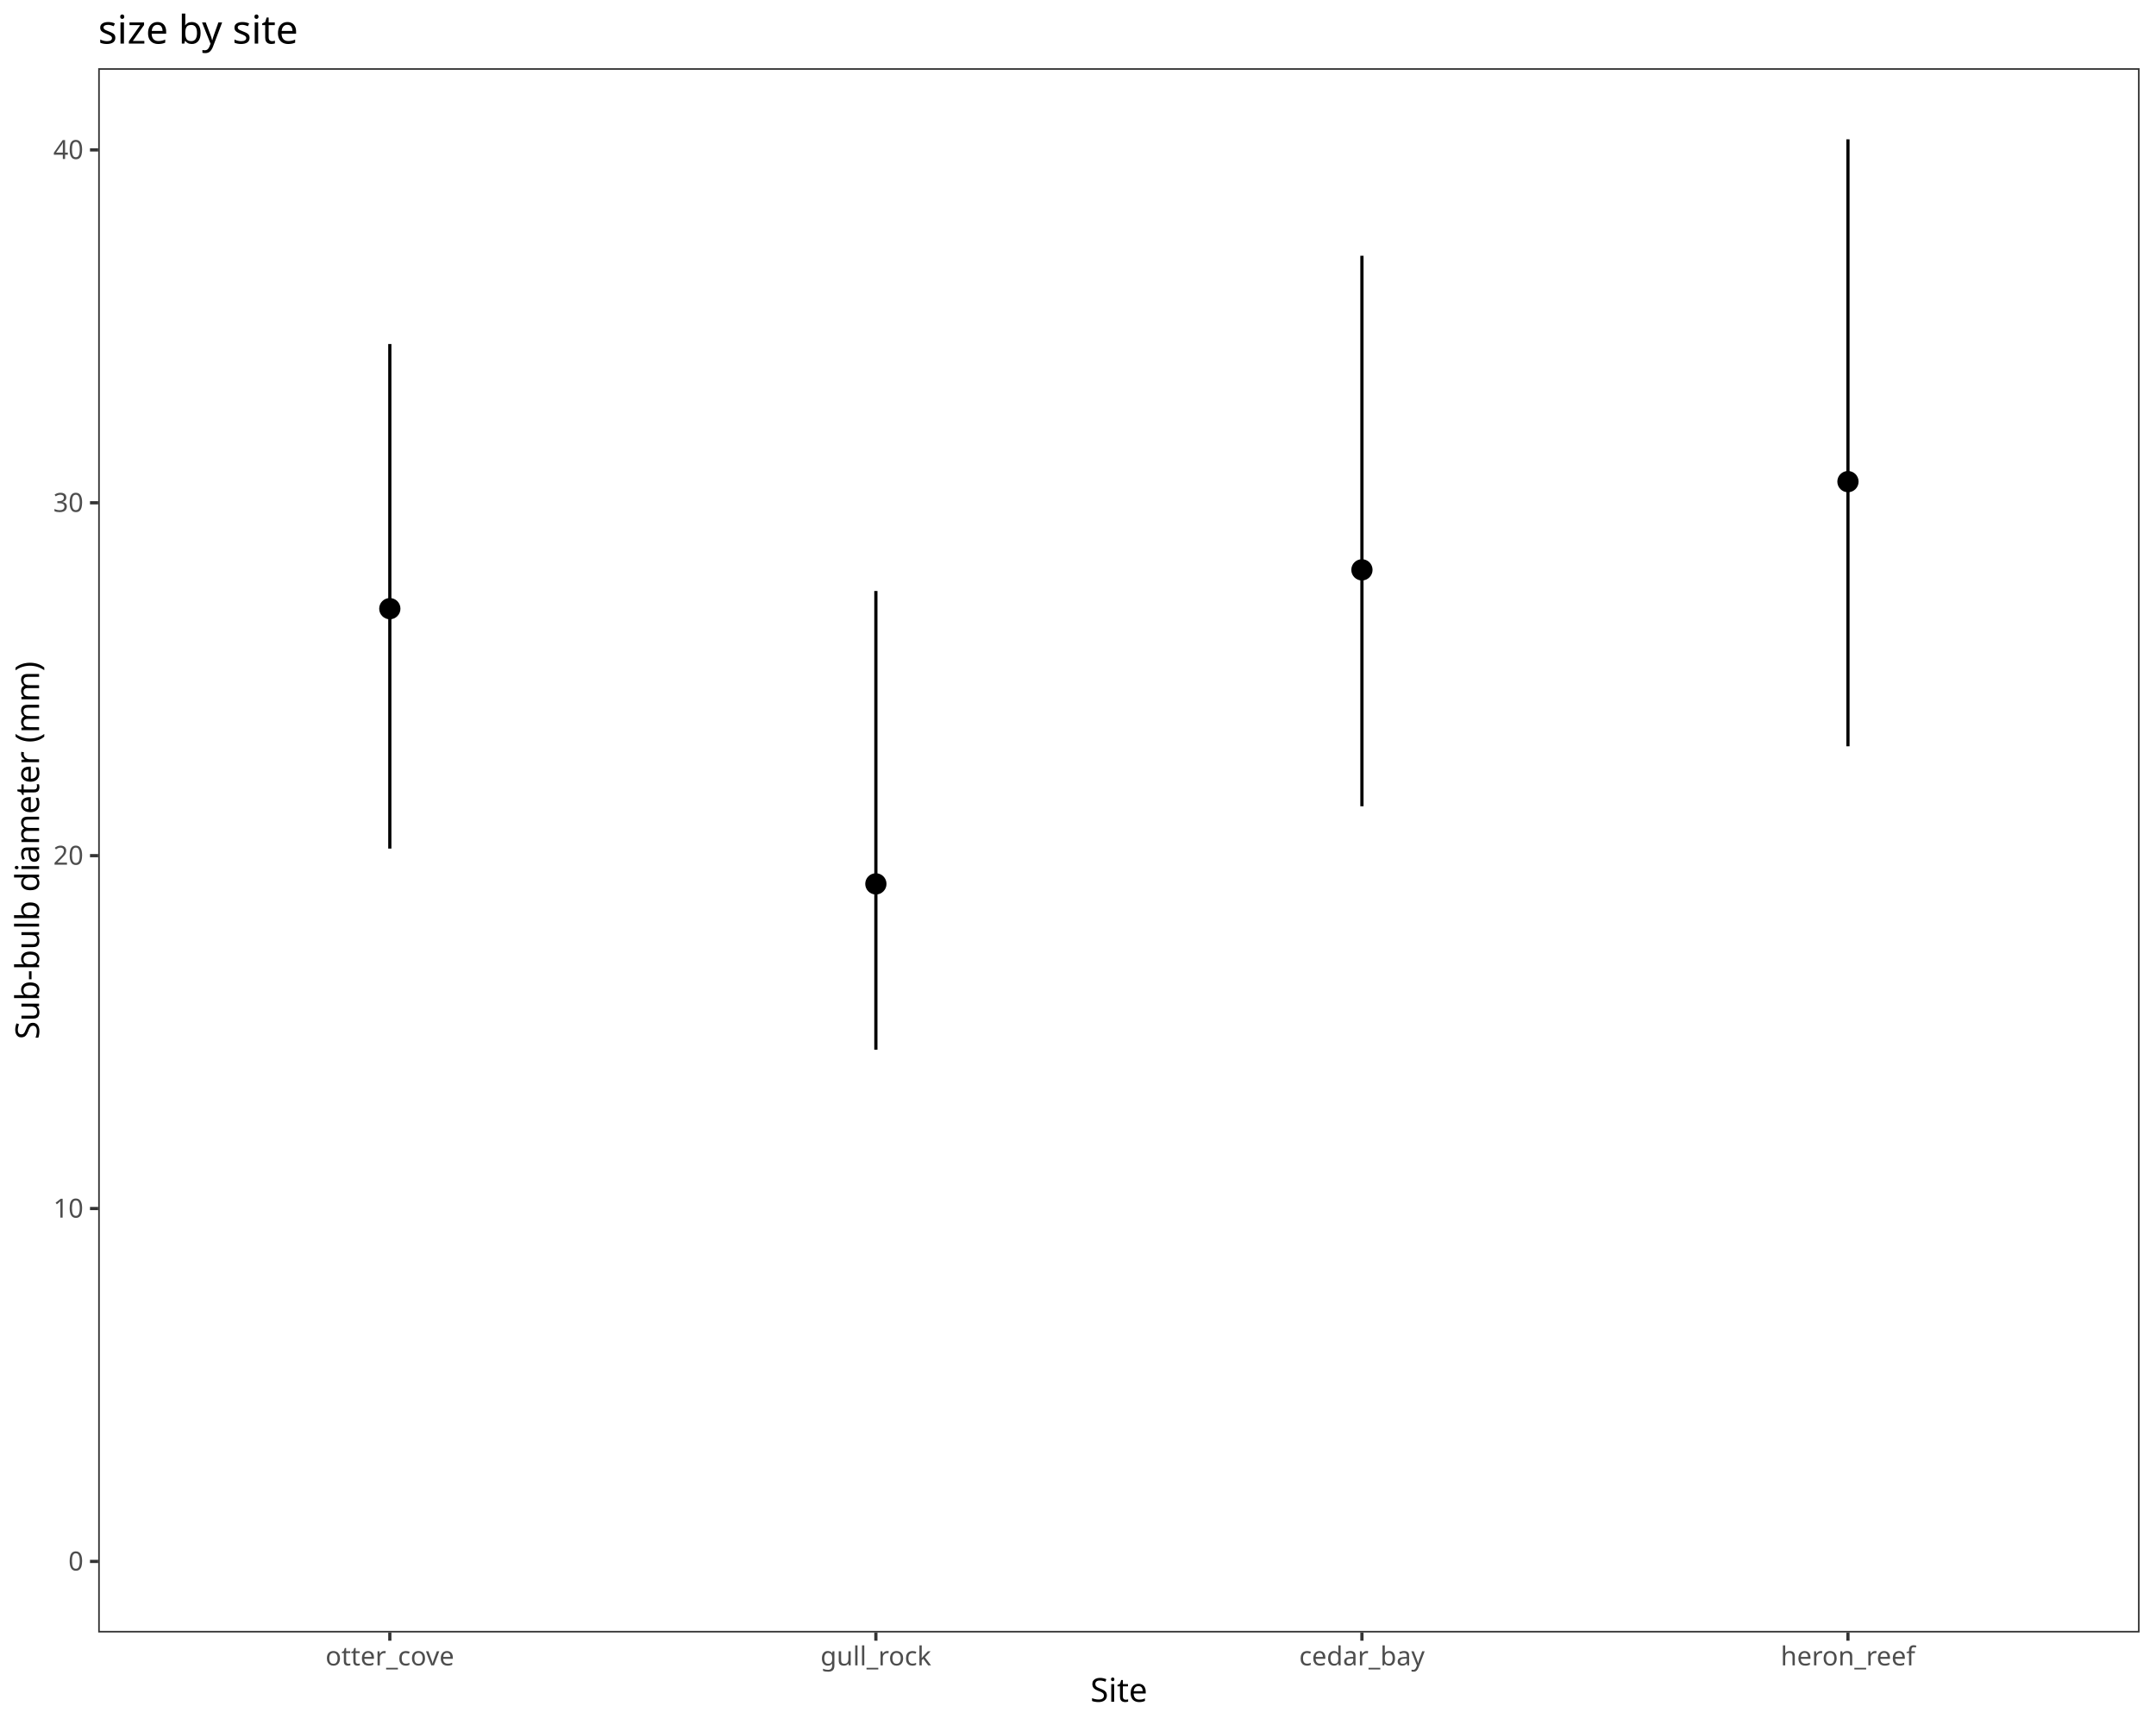
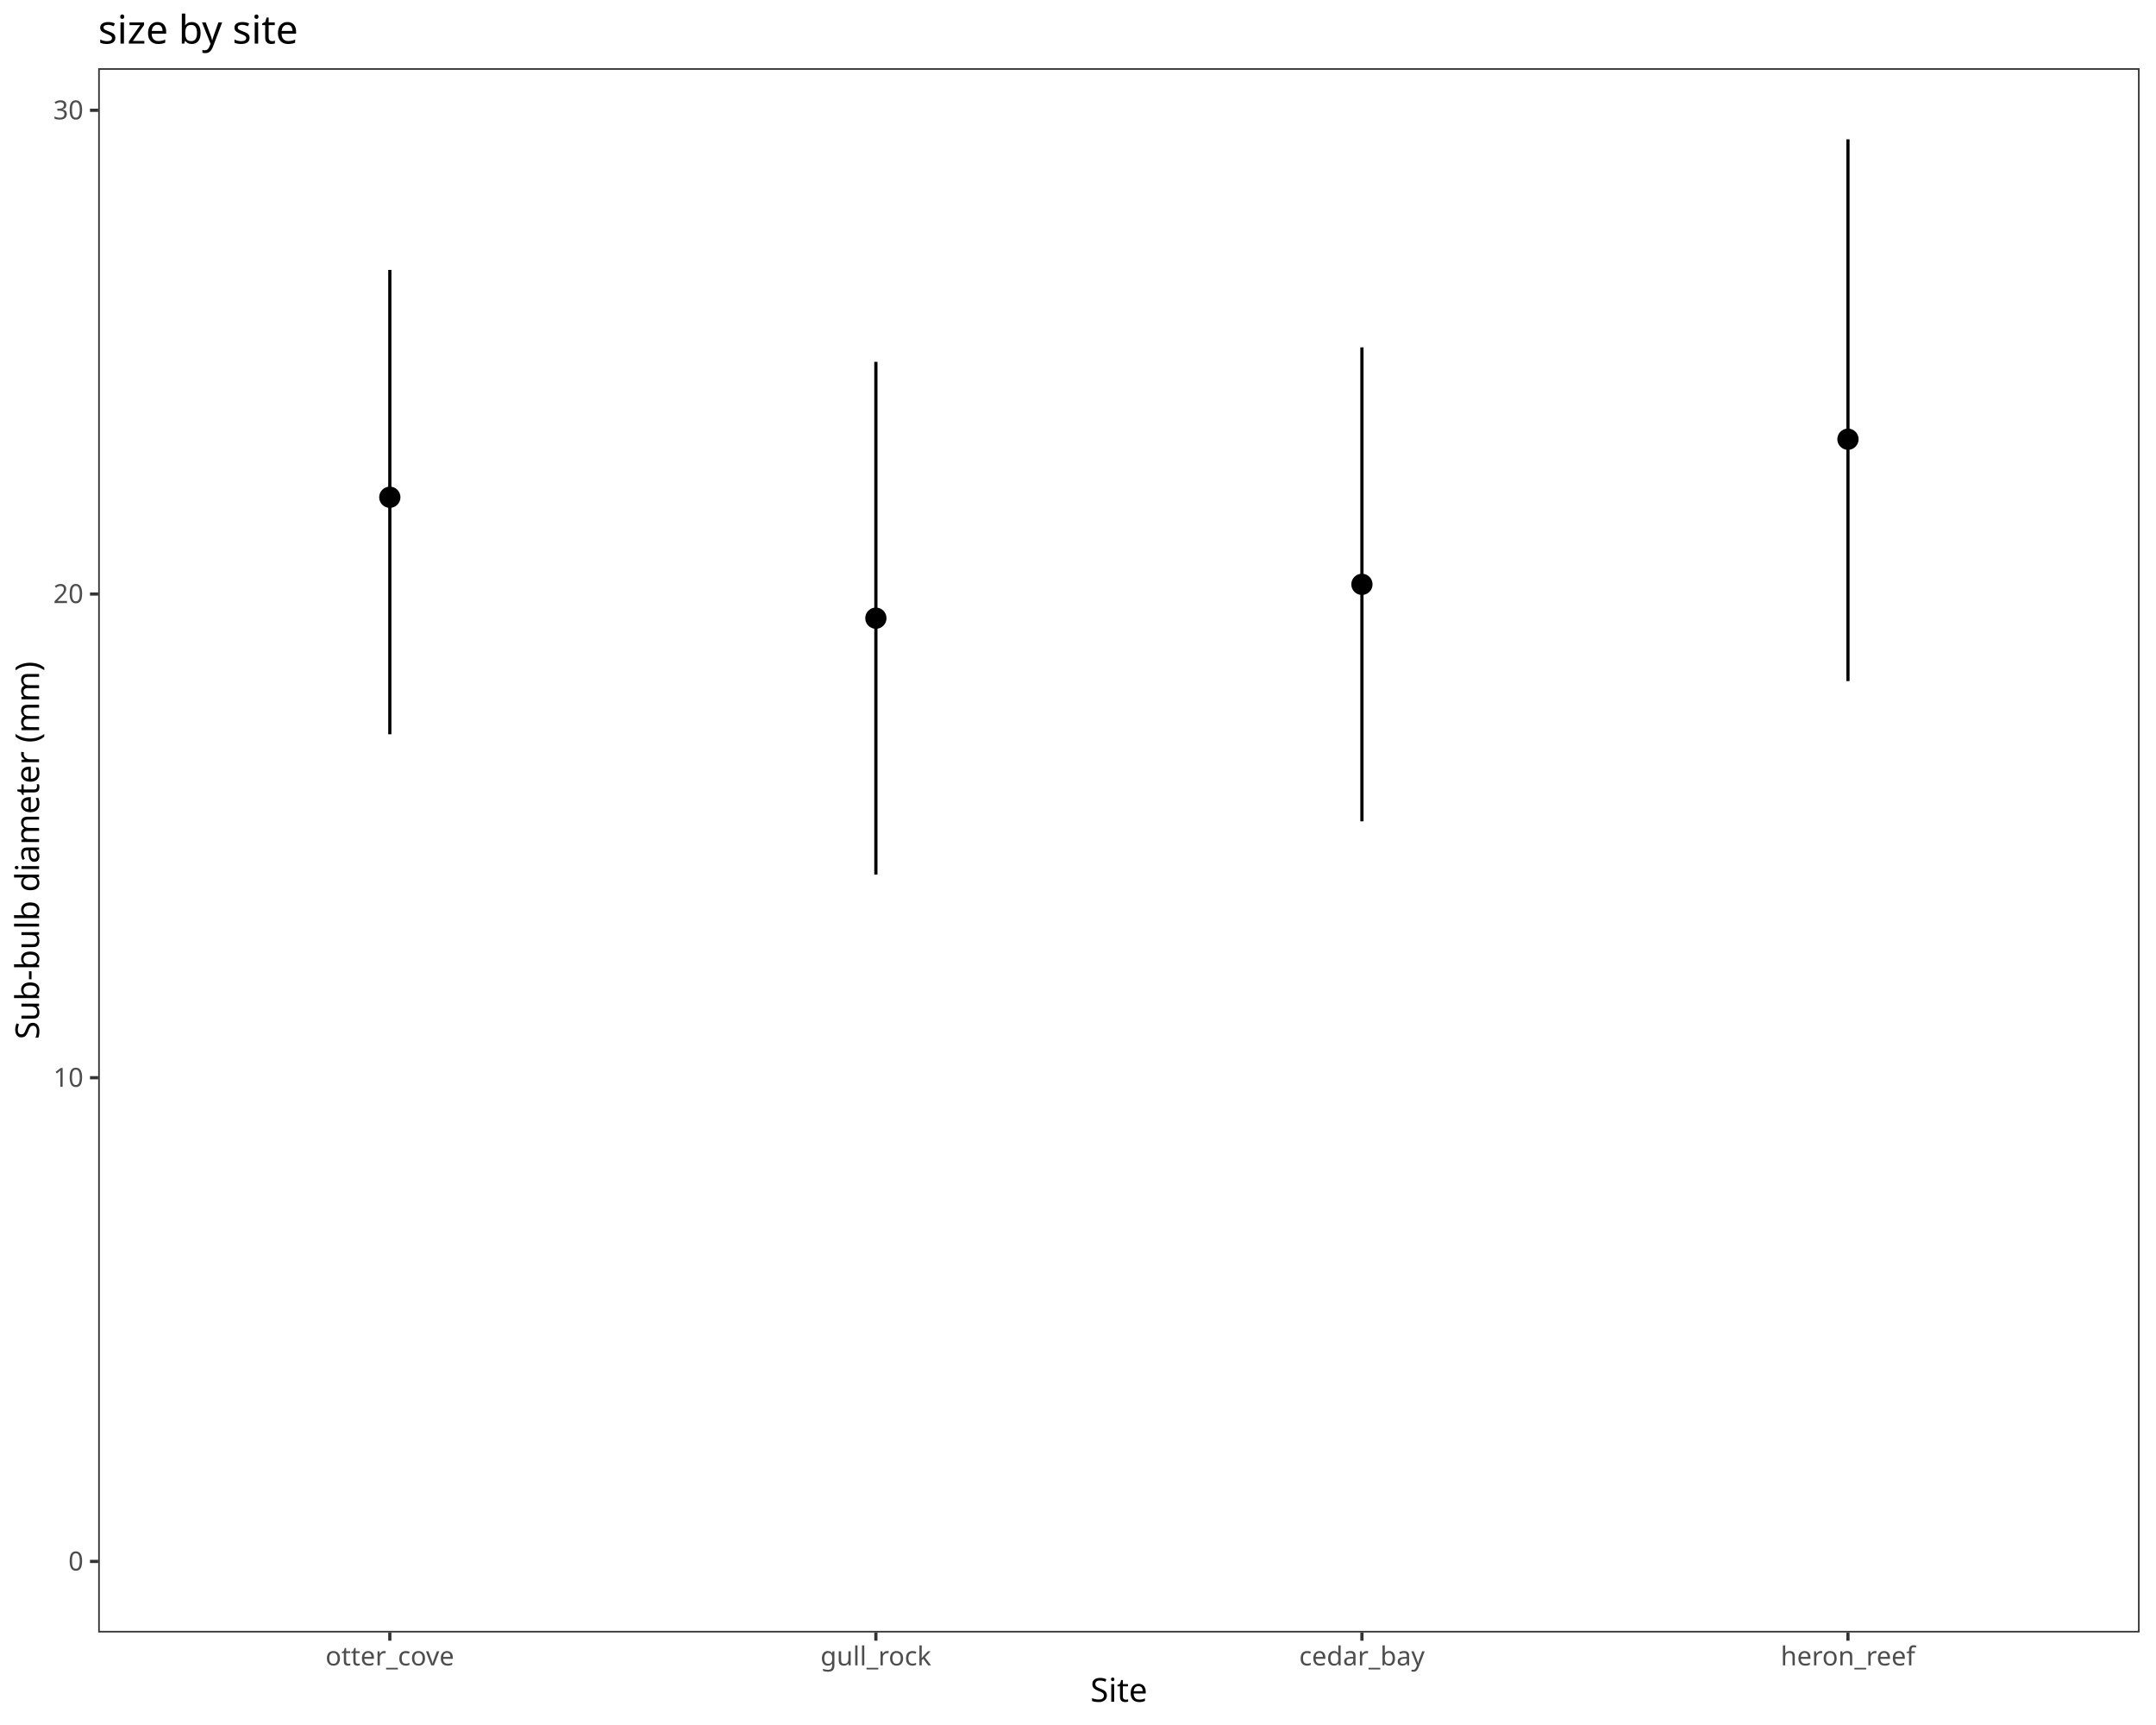
<svg xmlns="http://www.w3.org/2000/svg" class="svglite" data-engine-version="2.0" width="720.00pt" height="576.00pt" viewBox="0 0 720.00 576.00">
  <defs>
    <style type="text/css">
    .svglite line, .svglite polyline, .svglite polygon, .svglite path, .svglite rect, .svglite circle {
      fill: none;
      stroke: #000000;
      stroke-linecap: round;
      stroke-linejoin: round;
      stroke-miterlimit: 10.00;
    }
  </style>
  </defs>
  <rect width="100%" height="100%" style="stroke: none; fill: #FFFFFF;" />
  <defs>
    <clipPath id="cpMC4wMHw3MjAuMDB8MC4wMHw1NzYuMDA=">
      <rect x="0.00" y="0.00" width="720.00" height="576.00" />
    </clipPath>
  </defs>
  <g clip-path="url(#cpMC4wMHw3MjAuMDB8MC4wMHw1NzYuMDA=)">
    <rect x="0.00" y="0.00" width="720.00" height="576.00" style="stroke-width: 1.07; stroke: #FFFFFF; fill: #FFFFFF;" />
  </g>
  <defs>
    <clipPath id="cpMzIuNzl8NzE0LjUyfDIyLjc4fDU0NS4xMQ==">
      <rect x="32.79" y="22.78" width="681.73" height="522.33" />
    </clipPath>
  </defs>
  <g clip-path="url(#cpMzIuNzl8NzE0LjUyfDIyLjc4fDU0NS4xMQ==)">
    <rect x="32.79" y="22.78" width="681.73" height="522.33" style="stroke-width: 1.07; stroke: none; fill: #FFFFFF;" />
-     <line x1="130.18" y1="283.36" x2="130.18" y2="114.87" style="stroke-width: 1.07; stroke-linecap: butt;" />
-     <line x1="292.50" y1="350.52" x2="292.50" y2="197.34" style="stroke-width: 1.07; stroke-linecap: butt;" />
-     <line x1="454.82" y1="269.22" x2="454.82" y2="85.41" style="stroke-width: 1.07; stroke-linecap: butt;" />
-     <line x1="617.13" y1="249.19" x2="617.13" y2="46.53" style="stroke-width: 1.07; stroke-linecap: butt;" />
-     <circle cx="130.18" cy="203.24" r="2.84" style="stroke-width: 1.42; fill: #000000;" />
-     <circle cx="292.50" cy="295.14" r="2.84" style="stroke-width: 1.42; fill: #000000;" />
-     <circle cx="454.82" cy="190.28" r="2.84" style="stroke-width: 1.42; fill: #000000;" />
-     <circle cx="617.13" cy="160.82" r="2.84" style="stroke-width: 1.42; fill: #000000;" />
+     <line x1="130.18" y1="245.19" x2="130.18" y2="90.13" style="stroke-width: 1.07; stroke-linecap: butt;" />
+     <line x1="292.50" y1="292.02" x2="292.50" y2="120.82" style="stroke-width: 1.07; stroke-linecap: butt;" />
+     <line x1="454.82" y1="274.26" x2="454.82" y2="115.98" style="stroke-width: 1.07; stroke-linecap: butt;" />
+     <line x1="617.13" y1="227.42" x2="617.13" y2="46.53" style="stroke-width: 1.07; stroke-linecap: butt;" />
+     <circle cx="130.18" cy="166.04" r="2.84" style="stroke-width: 1.42; fill: #000000;" />
+     <circle cx="292.50" cy="206.42" r="2.84" style="stroke-width: 1.42; fill: #000000;" />
+     <circle cx="454.82" cy="195.12" r="2.84" style="stroke-width: 1.42; fill: #000000;" />
+     <circle cx="617.13" cy="146.66" r="2.84" style="stroke-width: 1.42; fill: #000000;" />
    <rect x="32.79" y="22.78" width="681.73" height="522.33" style="stroke-width: 1.07; stroke: #333333;" />
  </g>
  <g clip-path="url(#cpMC4wMHw3MjAuMDB8MC4wMHw1NzYuMDA=)">
    <text x="27.86" y="524.40" text-anchor="end" style="font-size: 8.80px; fill: #4D4D4D; font-family: sans;" textLength="4.89px" lengthAdjust="spacingAndGlyphs">0</text>
-     <text x="27.86" y="406.57" text-anchor="end" style="font-size: 8.80px; fill: #4D4D4D; font-family: sans;" textLength="9.79px" lengthAdjust="spacingAndGlyphs">10</text>
-     <text x="27.86" y="288.74" text-anchor="end" style="font-size: 8.80px; fill: #4D4D4D; font-family: sans;" textLength="9.79px" lengthAdjust="spacingAndGlyphs">20</text>
-     <text x="27.86" y="170.92" text-anchor="end" style="font-size: 8.80px; fill: #4D4D4D; font-family: sans;" textLength="9.79px" lengthAdjust="spacingAndGlyphs">30</text>
-     <text x="27.86" y="53.09" text-anchor="end" style="font-size: 8.80px; fill: #4D4D4D; font-family: sans;" textLength="9.79px" lengthAdjust="spacingAndGlyphs">40</text>
+     <text x="27.86" y="362.89" text-anchor="end" style="font-size: 8.80px; fill: #4D4D4D; font-family: sans;" textLength="9.79px" lengthAdjust="spacingAndGlyphs">10</text>
+     <text x="27.86" y="201.37" text-anchor="end" style="font-size: 8.80px; fill: #4D4D4D; font-family: sans;" textLength="9.79px" lengthAdjust="spacingAndGlyphs">20</text>
+     <text x="27.86" y="39.86" text-anchor="end" style="font-size: 8.80px; fill: #4D4D4D; font-family: sans;" textLength="9.79px" lengthAdjust="spacingAndGlyphs">30</text>
    <polyline points="30.05,521.37 32.79,521.37 " style="stroke-width: 1.07; stroke: #333333; stroke-linecap: butt;" />
-     <polyline points="30.05,403.54 32.79,403.54 " style="stroke-width: 1.07; stroke: #333333; stroke-linecap: butt;" />
-     <polyline points="30.05,285.72 32.79,285.72 " style="stroke-width: 1.07; stroke: #333333; stroke-linecap: butt;" />
-     <polyline points="30.05,167.89 32.79,167.89 " style="stroke-width: 1.07; stroke: #333333; stroke-linecap: butt;" />
-     <polyline points="30.05,50.06 32.79,50.06 " style="stroke-width: 1.07; stroke: #333333; stroke-linecap: butt;" />
+     <polyline points="30.05,359.86 32.79,359.86 " style="stroke-width: 1.07; stroke: #333333; stroke-linecap: butt;" />
+     <polyline points="30.05,198.35 32.79,198.35 " style="stroke-width: 1.07; stroke: #333333; stroke-linecap: butt;" />
+     <polyline points="30.05,36.83 32.79,36.83 " style="stroke-width: 1.07; stroke: #333333; stroke-linecap: butt;" />
    <polyline points="130.18,547.85 130.18,545.11 " style="stroke-width: 1.07; stroke: #333333; stroke-linecap: butt;" />
    <polyline points="292.50,547.85 292.50,545.11 " style="stroke-width: 1.07; stroke: #333333; stroke-linecap: butt;" />
    <polyline points="454.82,547.85 454.82,545.11 " style="stroke-width: 1.07; stroke: #333333; stroke-linecap: butt;" />
    <polyline points="617.13,547.85 617.13,545.11 " style="stroke-width: 1.07; stroke: #333333; stroke-linecap: butt;" />
    <text x="130.18" y="556.10" text-anchor="middle" style="font-size: 8.80px; fill: #4D4D4D; font-family: sans;" textLength="41.10px" lengthAdjust="spacingAndGlyphs">otter_cove</text>
    <text x="292.50" y="556.10" text-anchor="middle" style="font-size: 8.80px; fill: #4D4D4D; font-family: sans;" textLength="35.22px" lengthAdjust="spacingAndGlyphs">gull_rock</text>
    <text x="454.82" y="556.10" text-anchor="middle" style="font-size: 8.80px; fill: #4D4D4D; font-family: sans;" textLength="41.10px" lengthAdjust="spacingAndGlyphs">cedar_bay</text>
    <text x="617.13" y="556.10" text-anchor="middle" style="font-size: 8.80px; fill: #4D4D4D; font-family: sans;" textLength="42.57px" lengthAdjust="spacingAndGlyphs">heron_reef</text>
    <text x="373.66" y="568.24" text-anchor="middle" style="font-size: 11.00px; font-family: sans;" textLength="18.96px" lengthAdjust="spacingAndGlyphs">Site</text>
    <text transform="translate(13.05,283.95) rotate(-90)" text-anchor="middle" style="font-size: 11.00px; font-family: sans;" textLength="118.61px" lengthAdjust="spacingAndGlyphs">Sub-bulb diameter (mm)</text>
    <text x="32.79" y="14.56" style="font-size: 13.20px; font-family: sans;" textLength="65.31px" lengthAdjust="spacingAndGlyphs">size by site</text>
  </g>
</svg>
